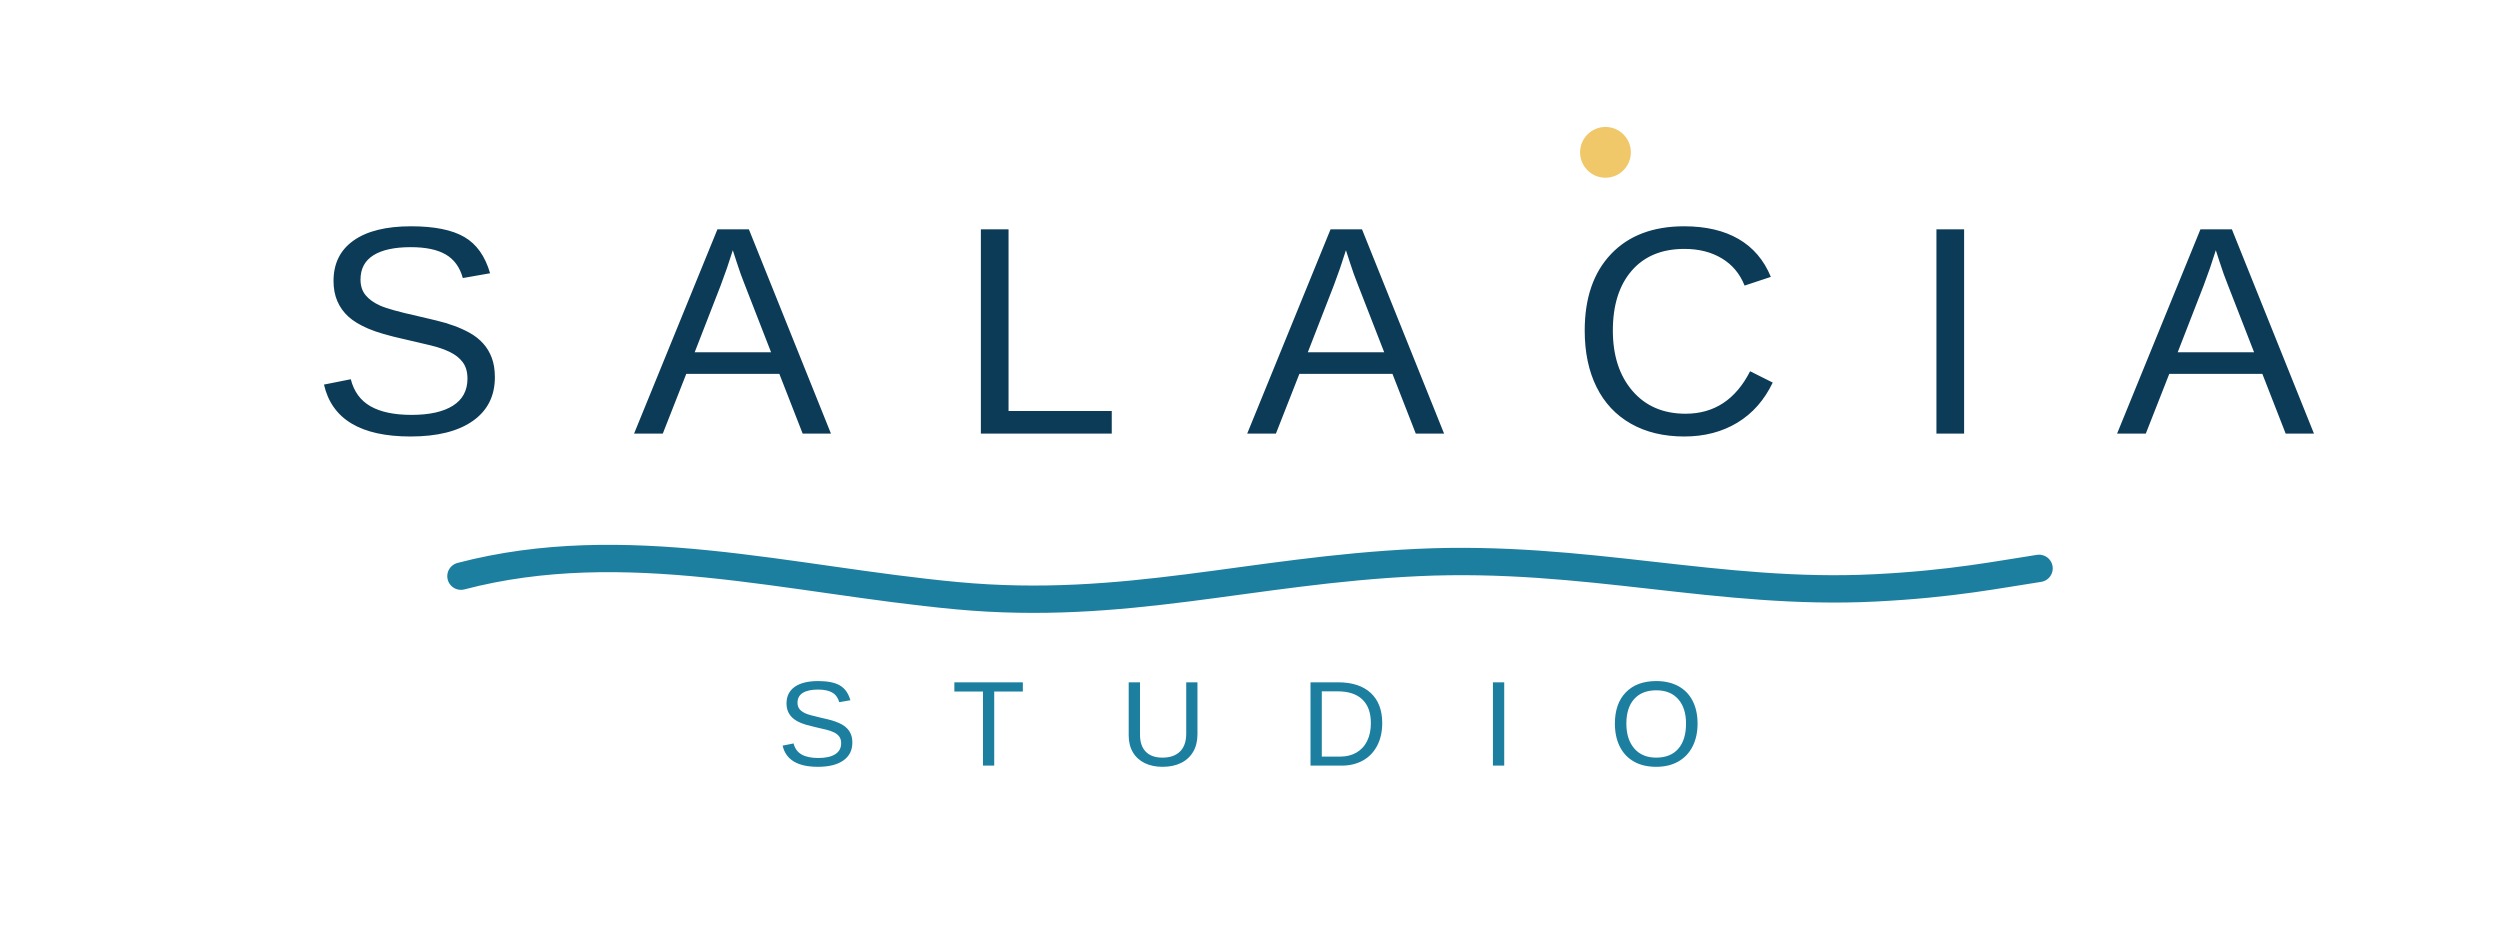
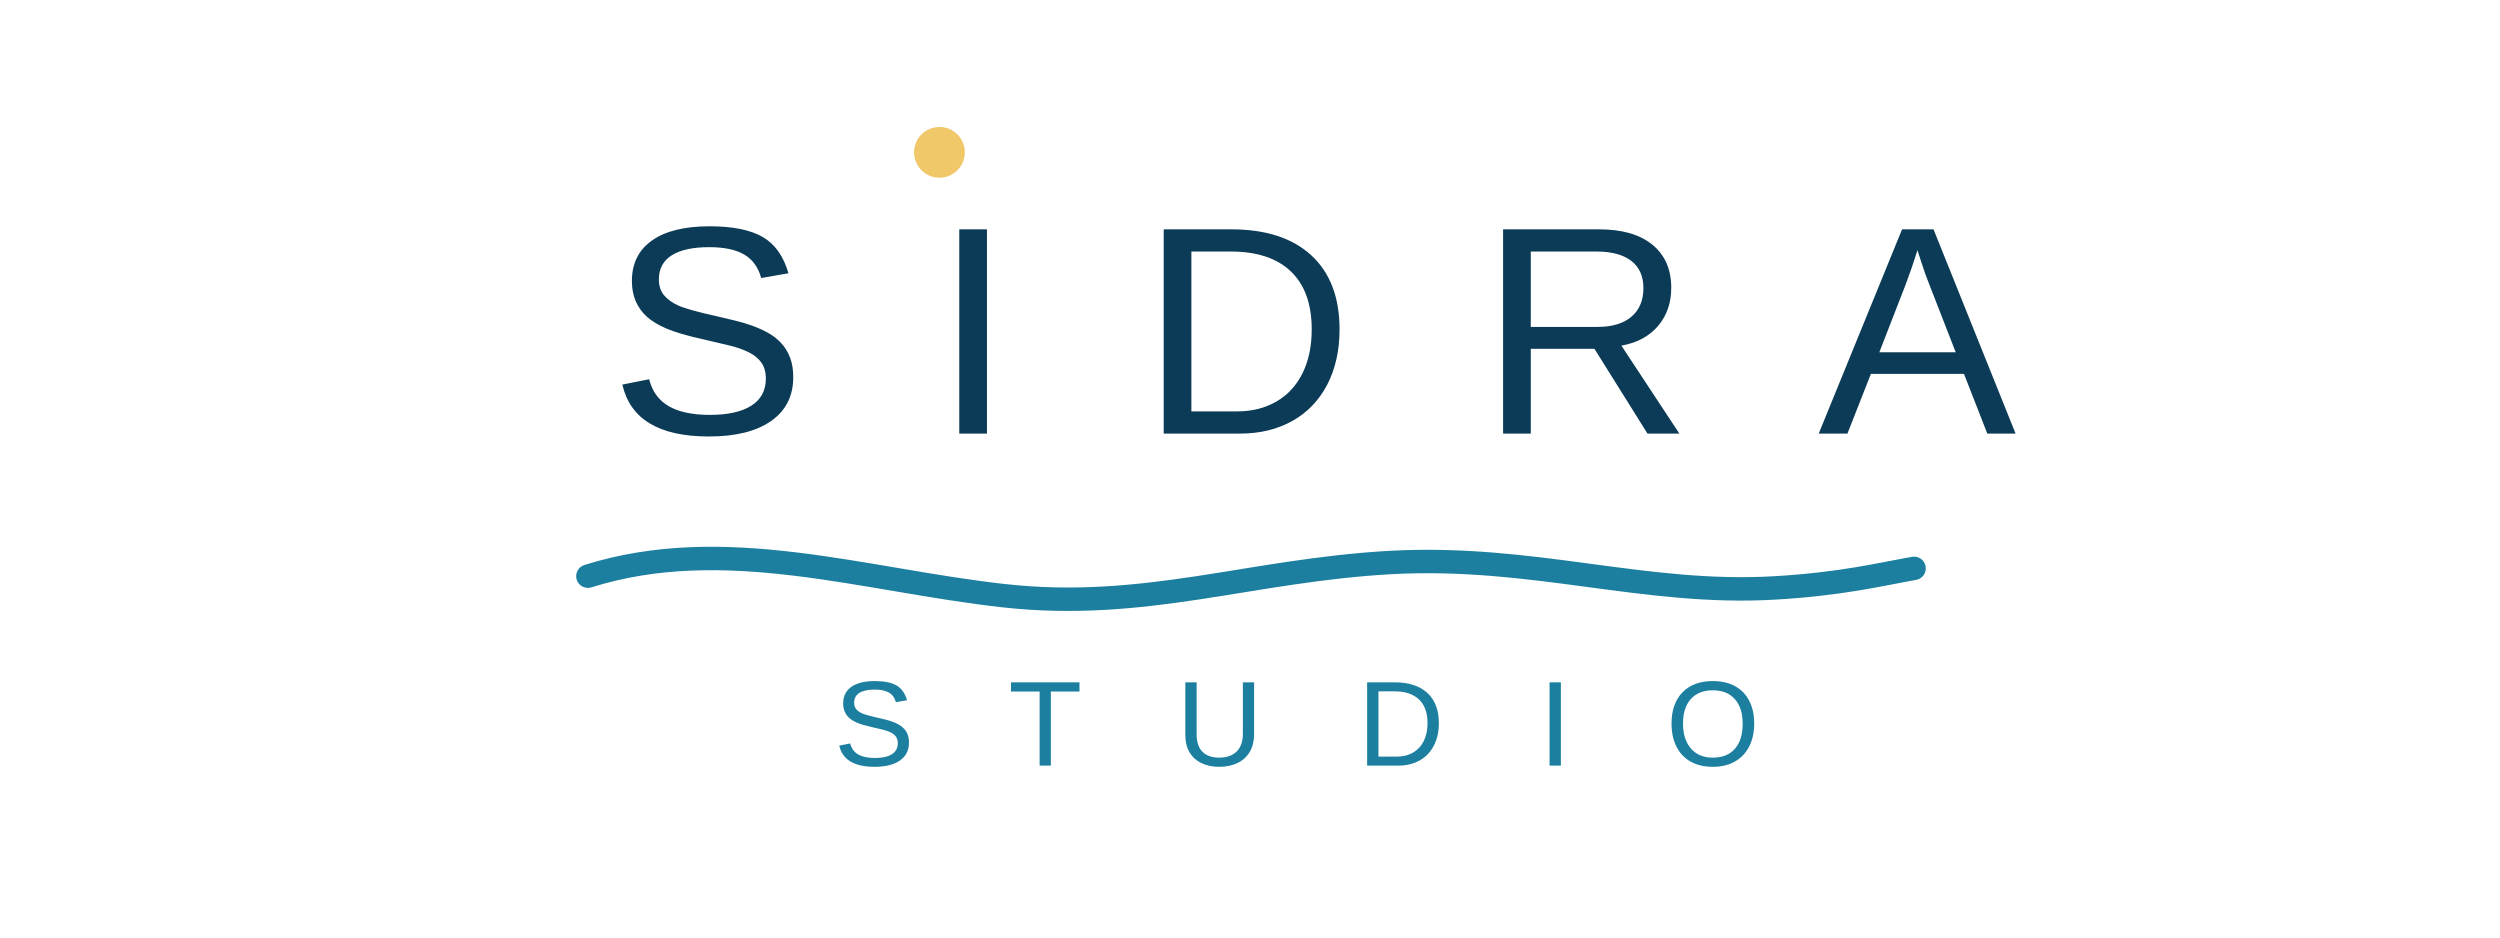
- <svg xmlns="http://www.w3.org/2000/svg" viewBox="0 0 1280 480" width="1280" height="480" role="img" aria-labelledby="salacia-logo-light-title">
+ <svg xmlns="http://www.w3.org/2000/svg" viewBox="0 0 1280 480" width="1280" height="480" role="img" aria-labelledby="sidra-logo-light-title">
  <g font-family="Jost, 'Century Gothic', 'Avenir Next', 'Helvetica Neue', Arial, sans-serif">
-     <text x="672" y="222" text-anchor="middle" font-size="152" font-weight="200" letter-spacing="64" fill="#0B3B57">SALACIA</text>
-     <circle cx="822" cy="78" r="13" fill="#F0C86A" />
-     <path d="M236 295 C 320 273, 404 297, 490 305 C 576 313, 640 292, 726 288 C 812 284, 880 305, 960 301 C 1000 299, 1024 294, 1044 291" fill="none" stroke="#1C7FA0" stroke-width="14" stroke-linecap="round" />
-     <text x="635" y="392" text-anchor="middle" font-size="62" font-weight="300" letter-spacing="48" fill="#1C7FA0">STUDIO</text>
+     <text x="672" y="222" text-anchor="middle" font-size="152" font-weight="200" letter-spacing="64" fill="#0B3B57">SIDRA</text>
+     <circle cx="481" cy="78" r="13" fill="#F0C86A" />
+     <path d="M301 295 C 371 273, 442 297, 514 305 C 586 313, 640 292, 712 288 C 785 284, 842 305, 909 301 C 943 299, 963 294, 980 291" fill="none" stroke="#1C7FA0" stroke-width="12" stroke-linecap="round" />
+     <text x="664" y="392" text-anchor="middle" font-size="62" font-weight="300" letter-spacing="48" fill="#1C7FA0">STUDIO</text>
  </g>
</svg>
